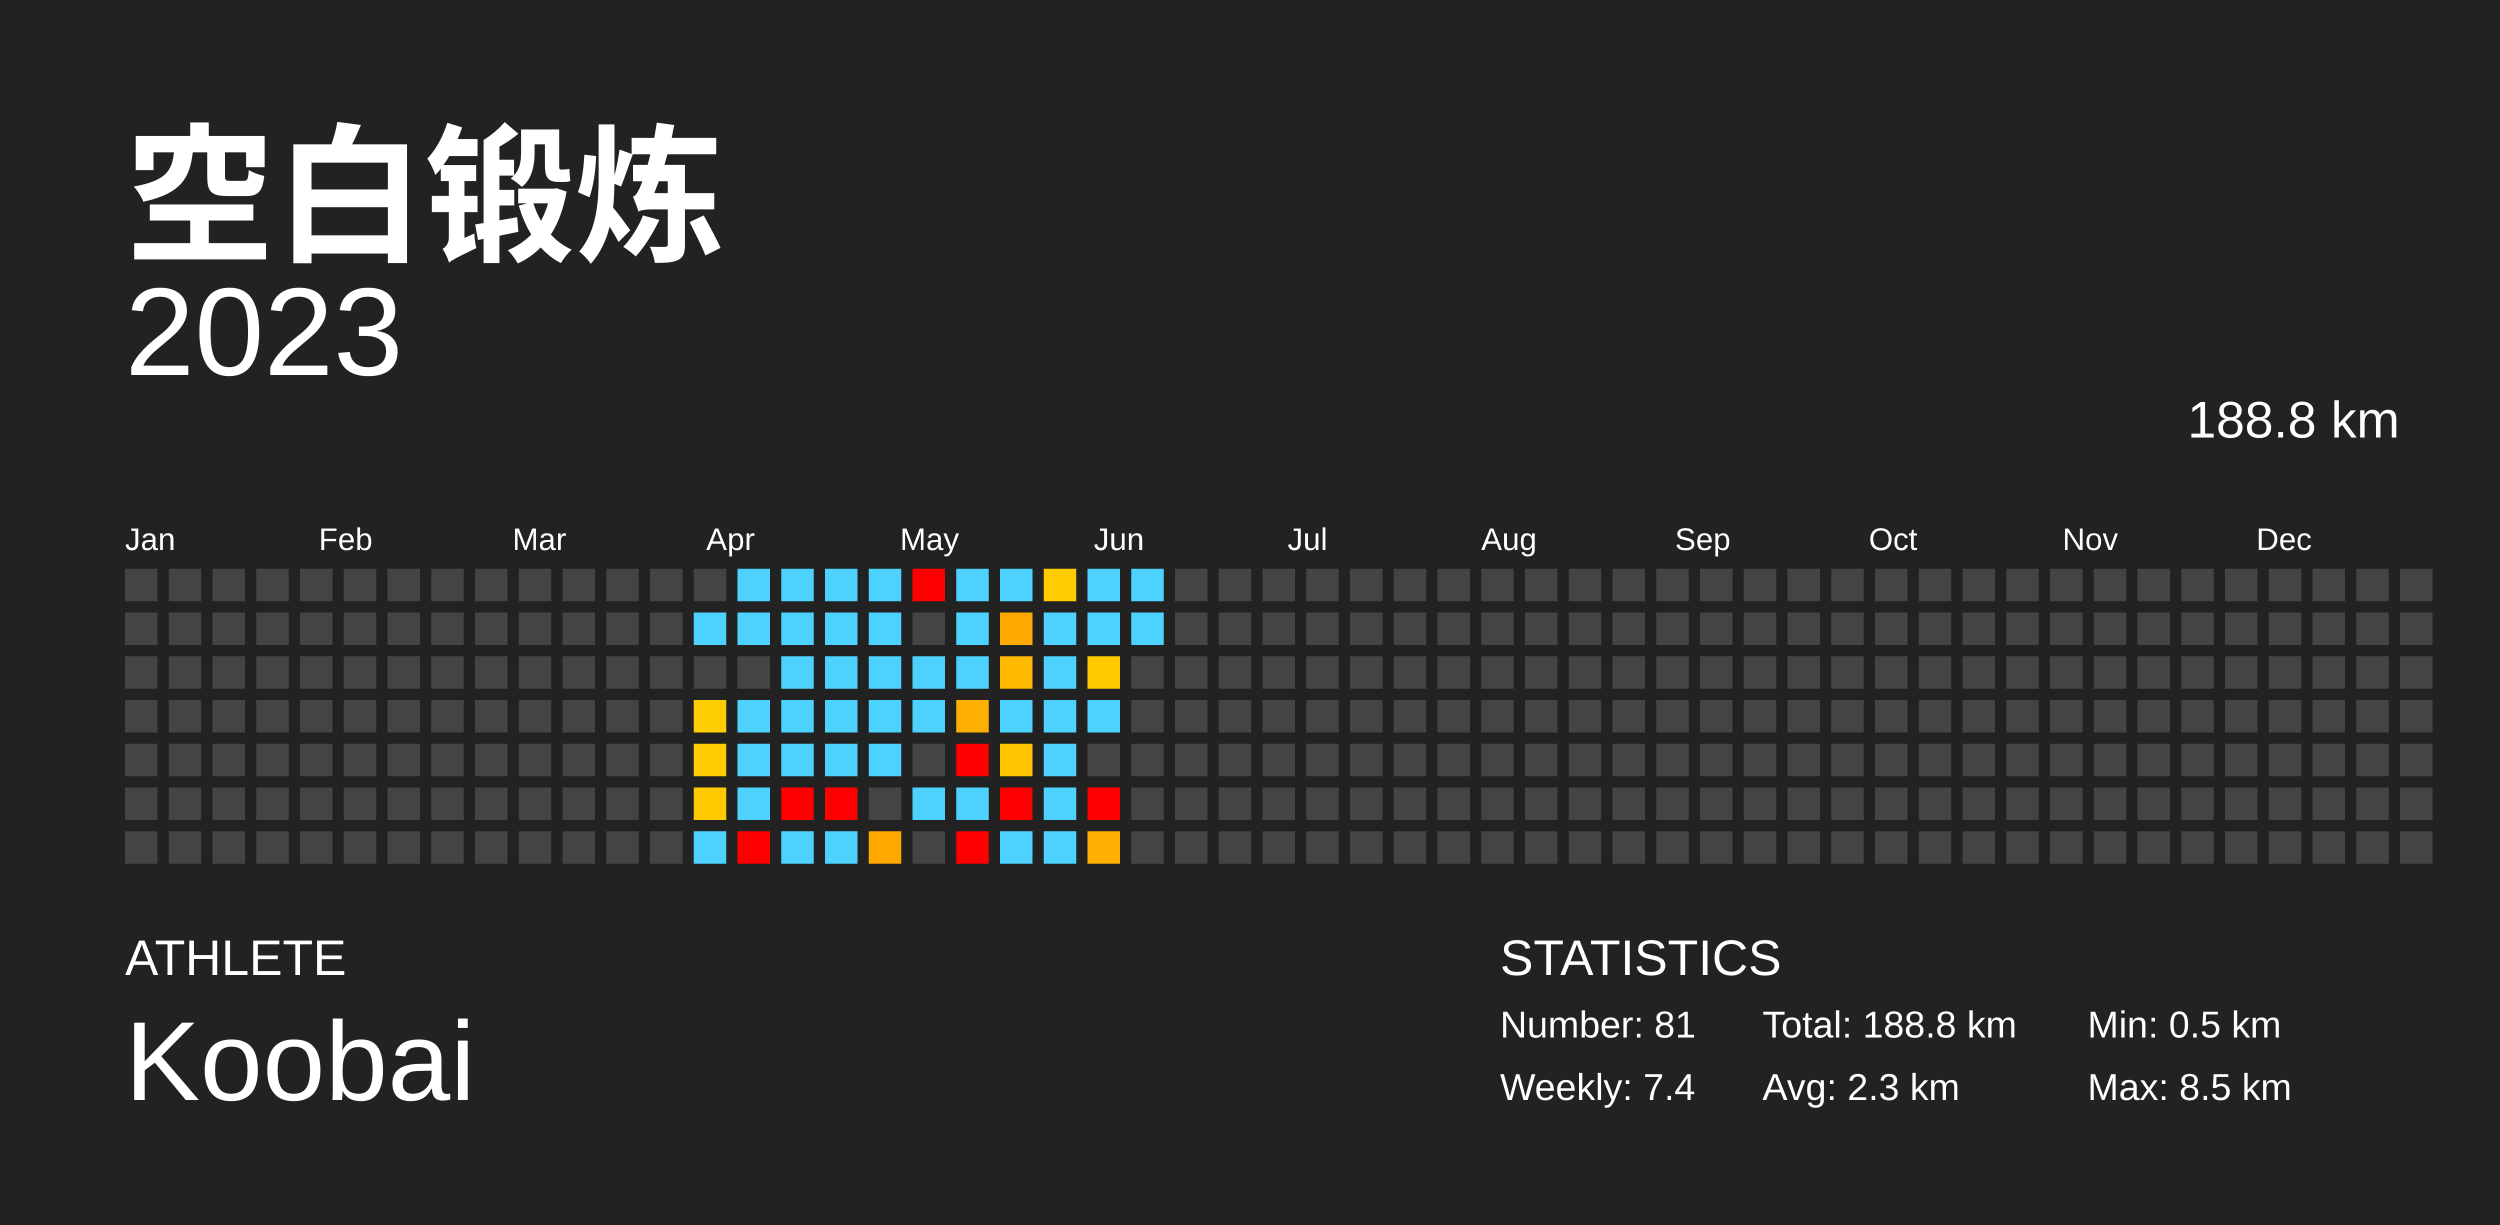
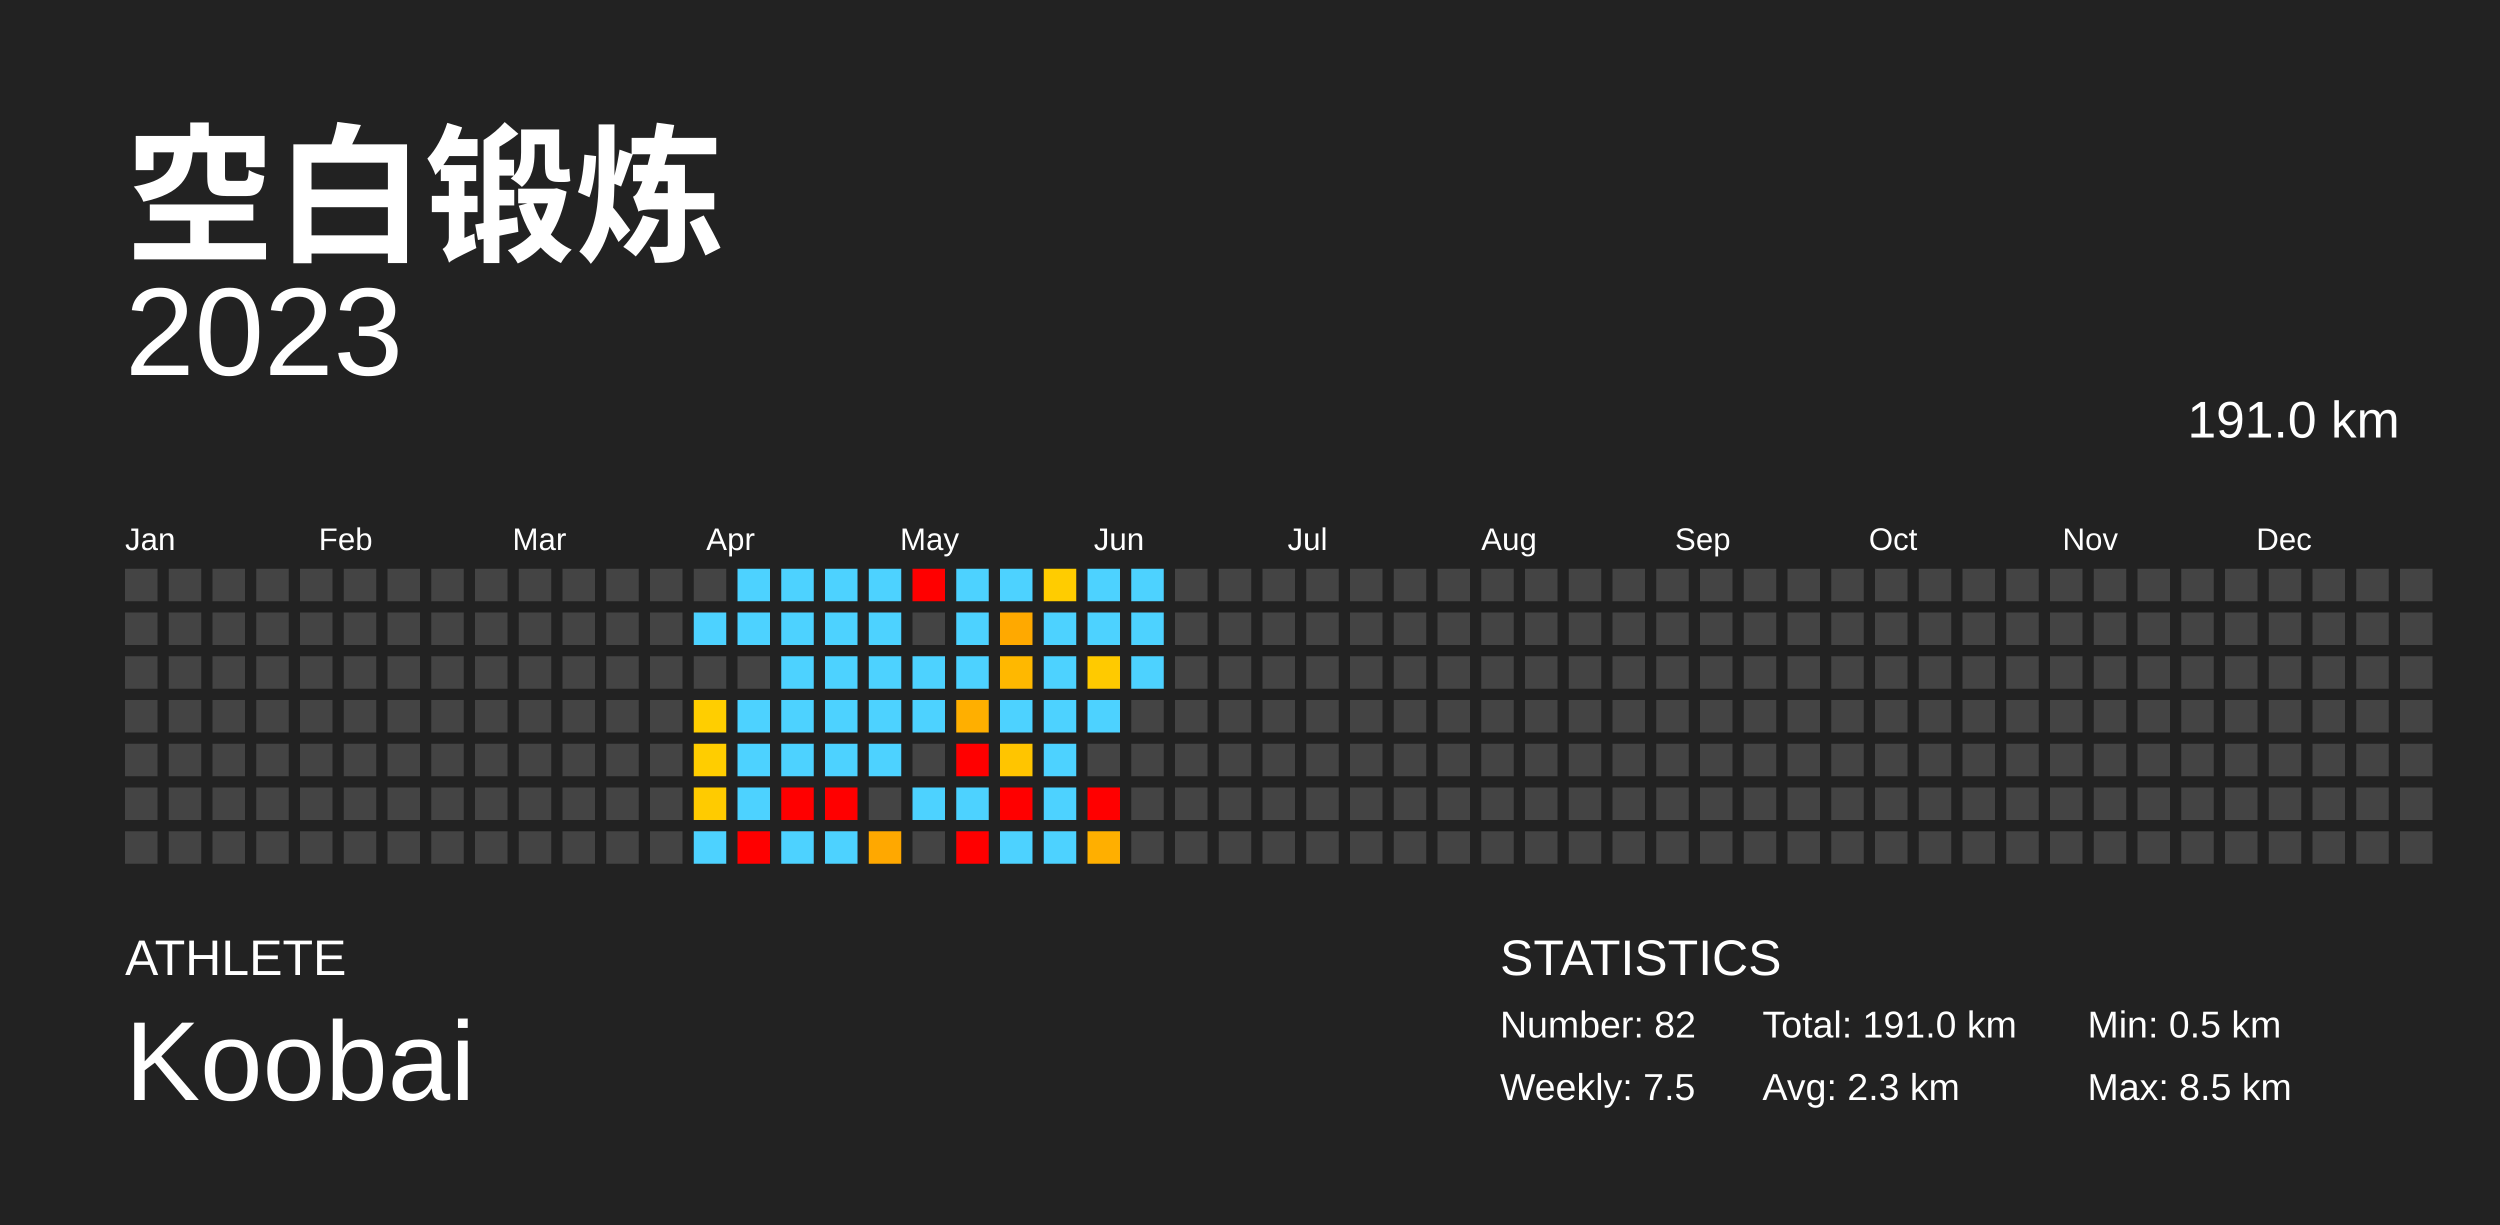
<svg xmlns="http://www.w3.org/2000/svg" baseProfile="full" height="98mm" version="1.1" viewBox="0,0,200,98" width="200mm">
  <defs />
  <rect fill="#222222" height="98" width="200" x="0" y="0" />
  <text fill="#FFFFFF" style="font-size:12px; font-family:Arial; font-weight:bold;" x="10" y="20">空白锻炼</text>
  <text fill="#FFFFFF" style="font-size:4px; font-family:Arial" x="10" y="78">ATHLETE</text>
  <text fill="#FFFFFF" style="font-size:9px; font-family:Arial" x="10" y="88">Koobai</text>
  <text fill="#FFFFFF" style="font-size:4px; font-family:Arial" x="120" y="78">STATISTICS</text>
-   <text fill="#FFFFFF" style="font-size:3px; font-family:Arial" x="120" y="83">Number: 81</text>
-   <text fill="#FFFFFF" style="font-size:3px; font-family:Arial" x="120" y="88">Weekly: 7.4</text>
-   <text fill="#FFFFFF" style="font-size:3px; font-family:Arial" x="141" y="83">Total: 188.8 km</text>
+   <text fill="#FFFFFF" style="font-size:3px; font-family:Arial" x="120" y="83">Number: 82</text>
+   <text fill="#FFFFFF" style="font-size:3px; font-family:Arial" x="120" y="88">Weekly: 7.5</text>
+   <text fill="#FFFFFF" style="font-size:3px; font-family:Arial" x="141" y="83">Total: 191.0 km</text>
  <text fill="#FFFFFF" style="font-size:3px; font-family:Arial" x="141" y="88">Avg: 2.3 km</text>
  <text fill="#FFFFFF" style="font-size:3px; font-family:Arial" x="167" y="83">Min: 0.5 km</text>
  <text fill="#FFFFFF" style="font-size:3px; font-family:Arial" x="167" y="88">Max: 8.5 km</text>
  <text alignment-baseline="hanging" fill="#FFFFFF" style="font-size:10.0px; font-family:Arial;" x="10" y="30">2023</text>
-   <text alignment-baseline="hanging" fill="#FFFFFF" style="font-size:4.125px; font-family:Arial;" x="175" y="35">188.8 km</text>
+   <text alignment-baseline="hanging" fill="#FFFFFF" style="font-size:4.125px; font-family:Arial;" x="175" y="35">191.0 km</text>
  <text fill="#FFFFFF" style="font-size:2.5px; font-family:Arial" x="10.0" y="44">Jan</text>
  <text fill="#FFFFFF" style="font-size:2.5px; font-family:Arial" x="25.5" y="44">Feb</text>
  <text fill="#FFFFFF" style="font-size:2.5px; font-family:Arial" x="41.0" y="44">Mar</text>
  <text fill="#FFFFFF" style="font-size:2.5px; font-family:Arial" x="56.5" y="44">Apr</text>
  <text fill="#FFFFFF" style="font-size:2.5px; font-family:Arial" x="72.0" y="44">May</text>
  <text fill="#FFFFFF" style="font-size:2.5px; font-family:Arial" x="87.5" y="44">Jun</text>
  <text fill="#FFFFFF" style="font-size:2.5px; font-family:Arial" x="103.0" y="44">Jul</text>
  <text fill="#FFFFFF" style="font-size:2.5px; font-family:Arial" x="118.5" y="44">Aug</text>
  <text fill="#FFFFFF" style="font-size:2.5px; font-family:Arial" x="134.0" y="44">Sep</text>
  <text fill="#FFFFFF" style="font-size:2.5px; font-family:Arial" x="149.5" y="44">Oct</text>
  <text fill="#FFFFFF" style="font-size:2.5px; font-family:Arial" x="165.0" y="44">Nov</text>
  <text fill="#FFFFFF" style="font-size:2.5px; font-family:Arial" x="180.5" y="44">Dec</text>
  <rect fill="#444444" height="2.6" width="2.6" x="10.0" y="45.5" />
  <rect fill="#444444" height="2.6" width="2.6" x="10.0" y="49.0" />
  <rect fill="#444444" height="2.6" width="2.6" x="10.0" y="52.5" />
  <rect fill="#444444" height="2.6" width="2.6" x="10.0" y="56.0" />
  <rect fill="#444444" height="2.6" width="2.6" x="10.0" y="59.5" />
  <rect fill="#444444" height="2.6" width="2.6" x="10.0" y="63.0" />
  <rect fill="#444444" height="2.6" width="2.6" x="10.0" y="66.5" />
  <rect fill="#444444" height="2.6" width="2.6" x="13.5" y="45.5" />
  <rect fill="#444444" height="2.6" width="2.6" x="13.5" y="49.0" />
  <rect fill="#444444" height="2.6" width="2.6" x="13.5" y="52.5" />
  <rect fill="#444444" height="2.6" width="2.6" x="13.5" y="56.0" />
  <rect fill="#444444" height="2.6" width="2.6" x="13.5" y="59.5" />
  <rect fill="#444444" height="2.6" width="2.6" x="13.5" y="63.0" />
  <rect fill="#444444" height="2.6" width="2.6" x="13.5" y="66.5" />
  <rect fill="#444444" height="2.6" width="2.6" x="17.0" y="45.5" />
  <rect fill="#444444" height="2.6" width="2.6" x="17.0" y="49.0" />
  <rect fill="#444444" height="2.6" width="2.6" x="17.0" y="52.5" />
  <rect fill="#444444" height="2.6" width="2.6" x="17.0" y="56.0" />
  <rect fill="#444444" height="2.6" width="2.6" x="17.0" y="59.5" />
  <rect fill="#444444" height="2.6" width="2.6" x="17.0" y="63.0" />
  <rect fill="#444444" height="2.6" width="2.6" x="17.0" y="66.5" />
  <rect fill="#444444" height="2.6" width="2.6" x="20.5" y="45.5" />
  <rect fill="#444444" height="2.6" width="2.6" x="20.5" y="49.0" />
  <rect fill="#444444" height="2.6" width="2.6" x="20.5" y="52.5" />
  <rect fill="#444444" height="2.6" width="2.6" x="20.5" y="56.0" />
  <rect fill="#444444" height="2.6" width="2.6" x="20.5" y="59.5" />
  <rect fill="#444444" height="2.6" width="2.6" x="20.5" y="63.0" />
  <rect fill="#444444" height="2.6" width="2.6" x="20.5" y="66.5" />
  <rect fill="#444444" height="2.6" width="2.6" x="24.0" y="45.5" />
  <rect fill="#444444" height="2.6" width="2.6" x="24.0" y="49.0" />
  <rect fill="#444444" height="2.6" width="2.6" x="24.0" y="52.5" />
  <rect fill="#444444" height="2.6" width="2.6" x="24.0" y="56.0" />
  <rect fill="#444444" height="2.6" width="2.6" x="24.0" y="59.5" />
  <rect fill="#444444" height="2.6" width="2.6" x="24.0" y="63.0" />
  <rect fill="#444444" height="2.6" width="2.6" x="24.0" y="66.5" />
  <rect fill="#444444" height="2.6" width="2.6" x="27.5" y="45.5" />
  <rect fill="#444444" height="2.6" width="2.6" x="27.5" y="49.0" />
  <rect fill="#444444" height="2.6" width="2.6" x="27.5" y="52.5" />
  <rect fill="#444444" height="2.6" width="2.6" x="27.5" y="56.0" />
  <rect fill="#444444" height="2.6" width="2.6" x="27.5" y="59.5" />
  <rect fill="#444444" height="2.6" width="2.6" x="27.5" y="63.0" />
  <rect fill="#444444" height="2.6" width="2.6" x="27.5" y="66.5" />
  <rect fill="#444444" height="2.6" width="2.6" x="31.0" y="45.5" />
  <rect fill="#444444" height="2.6" width="2.6" x="31.0" y="49.0" />
  <rect fill="#444444" height="2.6" width="2.6" x="31.0" y="52.5" />
  <rect fill="#444444" height="2.6" width="2.6" x="31.0" y="56.0" />
  <rect fill="#444444" height="2.6" width="2.6" x="31.0" y="59.5" />
  <rect fill="#444444" height="2.6" width="2.6" x="31.0" y="63.0" />
  <rect fill="#444444" height="2.6" width="2.6" x="31.0" y="66.5" />
  <rect fill="#444444" height="2.6" width="2.6" x="34.5" y="45.5" />
  <rect fill="#444444" height="2.6" width="2.6" x="34.5" y="49.0" />
  <rect fill="#444444" height="2.6" width="2.6" x="34.5" y="52.5" />
  <rect fill="#444444" height="2.6" width="2.6" x="34.5" y="56.0" />
  <rect fill="#444444" height="2.6" width="2.6" x="34.5" y="59.5" />
  <rect fill="#444444" height="2.6" width="2.6" x="34.5" y="63.0" />
  <rect fill="#444444" height="2.6" width="2.6" x="34.5" y="66.5" />
  <rect fill="#444444" height="2.6" width="2.6" x="38.0" y="45.5" />
  <rect fill="#444444" height="2.6" width="2.6" x="38.0" y="49.0" />
  <rect fill="#444444" height="2.6" width="2.6" x="38.0" y="52.5" />
  <rect fill="#444444" height="2.6" width="2.6" x="38.0" y="56.0" />
  <rect fill="#444444" height="2.6" width="2.6" x="38.0" y="59.5" />
  <rect fill="#444444" height="2.6" width="2.6" x="38.0" y="63.0" />
  <rect fill="#444444" height="2.6" width="2.6" x="38.0" y="66.5" />
  <rect fill="#444444" height="2.6" width="2.6" x="41.5" y="45.5" />
  <rect fill="#444444" height="2.6" width="2.6" x="41.5" y="49.0" />
  <rect fill="#444444" height="2.6" width="2.6" x="41.5" y="52.5" />
  <rect fill="#444444" height="2.6" width="2.6" x="41.5" y="56.0" />
  <rect fill="#444444" height="2.6" width="2.6" x="41.5" y="59.5" />
  <rect fill="#444444" height="2.6" width="2.6" x="41.5" y="63.0" />
  <rect fill="#444444" height="2.6" width="2.6" x="41.5" y="66.5" />
  <rect fill="#444444" height="2.6" width="2.6" x="45.0" y="45.5" />
  <rect fill="#444444" height="2.6" width="2.6" x="45.0" y="49.0" />
  <rect fill="#444444" height="2.6" width="2.6" x="45.0" y="52.5" />
  <rect fill="#444444" height="2.6" width="2.6" x="45.0" y="56.0" />
  <rect fill="#444444" height="2.6" width="2.6" x="45.0" y="59.5" />
  <rect fill="#444444" height="2.6" width="2.6" x="45.0" y="63.0" />
  <rect fill="#444444" height="2.6" width="2.6" x="45.0" y="66.5" />
  <rect fill="#444444" height="2.6" width="2.6" x="48.5" y="45.5" />
  <rect fill="#444444" height="2.6" width="2.6" x="48.5" y="49.0" />
  <rect fill="#444444" height="2.6" width="2.6" x="48.5" y="52.5" />
  <rect fill="#444444" height="2.6" width="2.6" x="48.5" y="56.0" />
  <rect fill="#444444" height="2.6" width="2.6" x="48.5" y="59.5" />
  <rect fill="#444444" height="2.6" width="2.6" x="48.5" y="63.0" />
  <rect fill="#444444" height="2.6" width="2.6" x="48.5" y="66.5" />
  <rect fill="#444444" height="2.6" width="2.6" x="52.0" y="45.5" />
  <rect fill="#444444" height="2.6" width="2.6" x="52.0" y="49.0" />
  <rect fill="#444444" height="2.6" width="2.6" x="52.0" y="52.5" />
  <rect fill="#444444" height="2.6" width="2.6" x="52.0" y="56.0" />
  <rect fill="#444444" height="2.6" width="2.6" x="52.0" y="59.5" />
  <rect fill="#444444" height="2.6" width="2.6" x="52.0" y="63.0" />
  <rect fill="#444444" height="2.6" width="2.6" x="52.0" y="66.5" />
  <rect fill="#444444" height="2.6" width="2.6" x="55.5" y="45.5" />
  <rect fill="#4dd2ff" height="2.6" width="2.6" x="55.5" y="49.0" />
  <rect fill="#444444" height="2.6" width="2.6" x="55.5" y="52.5" />
  <rect fill="#ffce00" height="2.6" width="2.6" x="55.5" y="56.0" />
  <rect fill="#ffcd00" height="2.6" width="2.6" x="55.5" y="59.5" />
  <rect fill="#ffcb00" height="2.6" width="2.6" x="55.5" y="63.0" />
  <rect fill="#4dd2ff" height="2.6" width="2.6" x="55.5" y="66.5" />
  <rect fill="#4dd2ff" height="2.6" width="2.6" x="59.0" y="45.5" />
  <rect fill="#4dd2ff" height="2.6" width="2.6" x="59.0" y="49.0" />
  <rect fill="#444444" height="2.6" width="2.6" x="59.0" y="52.5" />
  <rect fill="#4dd2ff" height="2.6" width="2.6" x="59.0" y="56.0" />
  <rect fill="#4dd2ff" height="2.6" width="2.6" x="59.0" y="59.5" />
  <rect fill="#4dd2ff" height="2.6" width="2.6" x="59.0" y="63.0" />
  <rect fill="red" height="2.6" width="2.6" x="59.0" y="66.5" />
  <rect fill="#4dd2ff" height="2.6" width="2.6" x="62.5" y="45.5" />
  <rect fill="#4dd2ff" height="2.6" width="2.6" x="62.5" y="49.0" />
  <rect fill="#4dd2ff" height="2.6" width="2.6" x="62.5" y="52.5" />
  <rect fill="#4dd2ff" height="2.6" width="2.6" x="62.5" y="56.0" />
  <rect fill="#4dd2ff" height="2.6" width="2.6" x="62.5" y="59.5" />
  <rect fill="red" height="2.6" width="2.6" x="62.5" y="63.0" />
  <rect fill="#4dd2ff" height="2.6" width="2.6" x="62.5" y="66.5" />
  <rect fill="#4dd2ff" height="2.6" width="2.6" x="66.0" y="45.5" />
  <rect fill="#4dd2ff" height="2.6" width="2.6" x="66.0" y="49.0" />
  <rect fill="#4dd2ff" height="2.6" width="2.6" x="66.0" y="52.5" />
  <rect fill="#4dd2ff" height="2.6" width="2.6" x="66.0" y="56.0" />
  <rect fill="#4dd2ff" height="2.6" width="2.6" x="66.0" y="59.5" />
  <rect fill="red" height="2.6" width="2.6" x="66.0" y="63.0" />
  <rect fill="#4dd2ff" height="2.6" width="2.6" x="66.0" y="66.5" />
  <rect fill="#4dd2ff" height="2.6" width="2.6" x="69.5" y="45.5" />
  <rect fill="#4dd2ff" height="2.6" width="2.6" x="69.5" y="49.0" />
  <rect fill="#4dd2ff" height="2.6" width="2.6" x="69.5" y="52.5" />
  <rect fill="#4dd2ff" height="2.6" width="2.6" x="69.5" y="56.0" />
  <rect fill="#4dd2ff" height="2.6" width="2.6" x="69.5" y="59.5" />
  <rect fill="#444444" height="2.6" width="2.6" x="69.5" y="63.0" />
  <rect fill="#ffa800" height="2.6" width="2.6" x="69.5" y="66.5" />
  <rect fill="red" height="2.6" width="2.6" x="73.0" y="45.5" />
  <rect fill="#444444" height="2.6" width="2.6" x="73.0" y="49.0" />
  <rect fill="#4dd2ff" height="2.6" width="2.6" x="73.0" y="52.5" />
  <rect fill="#4dd2ff" height="2.6" width="2.6" x="73.0" y="56.0" />
  <rect fill="#444444" height="2.6" width="2.6" x="73.0" y="59.5" />
  <rect fill="#4dd2ff" height="2.6" width="2.6" x="73.0" y="63.0" />
  <rect fill="#444444" height="2.6" width="2.6" x="73.0" y="66.5" />
  <rect fill="#4dd2ff" height="2.6" width="2.6" x="76.5" y="45.5" />
  <rect fill="#4dd2ff" height="2.6" width="2.6" x="76.5" y="49.0" />
  <rect fill="#4dd2ff" height="2.6" width="2.6" x="76.5" y="52.5" />
  <rect fill="#ffaf00" height="2.6" width="2.6" x="76.5" y="56.0" />
  <rect fill="red" height="2.6" width="2.6" x="76.5" y="59.5" />
  <rect fill="#4dd2ff" height="2.6" width="2.6" x="76.5" y="63.0" />
  <rect fill="red" height="2.6" width="2.6" x="76.5" y="66.5" />
  <rect fill="#4dd2ff" height="2.6" width="2.6" x="80.0" y="45.5" />
  <rect fill="#ffa900" height="2.6" width="2.6" x="80.0" y="49.0" />
  <rect fill="#ffb800" height="2.6" width="2.6" x="80.0" y="52.5" />
  <rect fill="#4dd2ff" height="2.6" width="2.6" x="80.0" y="56.0" />
  <rect fill="#ffc500" height="2.6" width="2.6" x="80.0" y="59.5" />
  <rect fill="red" height="2.6" width="2.6" x="80.0" y="63.0" />
  <rect fill="#4dd2ff" height="2.6" width="2.6" x="80.0" y="66.5" />
  <rect fill="#ffcc00" height="2.6" width="2.6" x="83.5" y="45.5" />
  <rect fill="#4dd2ff" height="2.6" width="2.6" x="83.5" y="49.0" />
  <rect fill="#4dd2ff" height="2.6" width="2.6" x="83.5" y="52.5" />
  <rect fill="#4dd2ff" height="2.6" width="2.6" x="83.5" y="56.0" />
  <rect fill="#4dd2ff" height="2.6" width="2.6" x="83.5" y="59.5" />
  <rect fill="#4dd2ff" height="2.6" width="2.6" x="83.5" y="63.0" />
  <rect fill="#4dd2ff" height="2.6" width="2.6" x="83.5" y="66.5" />
  <rect fill="#4dd2ff" height="2.6" width="2.6" x="87.0" y="45.5" />
  <rect fill="#4dd2ff" height="2.6" width="2.6" x="87.0" y="49.0" />
  <rect fill="#ffca00" height="2.6" width="2.6" x="87.0" y="52.5" />
  <rect fill="#4dd2ff" height="2.6" width="2.6" x="87.0" y="56.0" />
  <rect fill="#444444" height="2.6" width="2.6" x="87.0" y="59.5" />
  <rect fill="red" height="2.6" width="2.6" x="87.0" y="63.0" />
  <rect fill="#ffaf00" height="2.6" width="2.6" x="87.0" y="66.5" />
  <rect fill="#4dd2ff" height="2.6" width="2.6" x="90.5" y="45.5" />
  <rect fill="#4dd2ff" height="2.6" width="2.6" x="90.5" y="49.0" />
-   <rect fill="#444444" height="2.6" width="2.6" x="90.5" y="52.5" />
+   <rect fill="#4dd2ff" height="2.6" width="2.6" x="90.5" y="52.5" />
  <rect fill="#444444" height="2.6" width="2.6" x="90.5" y="56.0" />
  <rect fill="#444444" height="2.6" width="2.6" x="90.5" y="59.5" />
  <rect fill="#444444" height="2.6" width="2.6" x="90.5" y="63.0" />
  <rect fill="#444444" height="2.6" width="2.6" x="90.5" y="66.5" />
  <rect fill="#444444" height="2.6" width="2.6" x="94.0" y="45.5" />
  <rect fill="#444444" height="2.6" width="2.6" x="94.0" y="49.0" />
  <rect fill="#444444" height="2.6" width="2.6" x="94.0" y="52.5" />
  <rect fill="#444444" height="2.6" width="2.6" x="94.0" y="56.0" />
  <rect fill="#444444" height="2.6" width="2.6" x="94.0" y="59.5" />
  <rect fill="#444444" height="2.6" width="2.6" x="94.0" y="63.0" />
  <rect fill="#444444" height="2.6" width="2.6" x="94.0" y="66.5" />
  <rect fill="#444444" height="2.6" width="2.6" x="97.5" y="45.5" />
  <rect fill="#444444" height="2.6" width="2.6" x="97.5" y="49.0" />
  <rect fill="#444444" height="2.6" width="2.6" x="97.5" y="52.5" />
  <rect fill="#444444" height="2.6" width="2.6" x="97.5" y="56.0" />
  <rect fill="#444444" height="2.6" width="2.6" x="97.5" y="59.5" />
  <rect fill="#444444" height="2.6" width="2.6" x="97.5" y="63.0" />
  <rect fill="#444444" height="2.6" width="2.6" x="97.5" y="66.5" />
  <rect fill="#444444" height="2.6" width="2.6" x="101.0" y="45.5" />
  <rect fill="#444444" height="2.6" width="2.6" x="101.0" y="49.0" />
  <rect fill="#444444" height="2.6" width="2.6" x="101.0" y="52.5" />
  <rect fill="#444444" height="2.6" width="2.6" x="101.0" y="56.0" />
  <rect fill="#444444" height="2.6" width="2.6" x="101.0" y="59.5" />
  <rect fill="#444444" height="2.6" width="2.6" x="101.0" y="63.0" />
  <rect fill="#444444" height="2.6" width="2.6" x="101.0" y="66.5" />
  <rect fill="#444444" height="2.6" width="2.6" x="104.5" y="45.5" />
  <rect fill="#444444" height="2.6" width="2.6" x="104.5" y="49.0" />
  <rect fill="#444444" height="2.6" width="2.6" x="104.5" y="52.5" />
  <rect fill="#444444" height="2.6" width="2.6" x="104.5" y="56.0" />
  <rect fill="#444444" height="2.6" width="2.6" x="104.5" y="59.5" />
  <rect fill="#444444" height="2.6" width="2.6" x="104.5" y="63.0" />
  <rect fill="#444444" height="2.6" width="2.6" x="104.5" y="66.5" />
  <rect fill="#444444" height="2.6" width="2.6" x="108.0" y="45.5" />
  <rect fill="#444444" height="2.6" width="2.6" x="108.0" y="49.0" />
  <rect fill="#444444" height="2.6" width="2.6" x="108.0" y="52.5" />
  <rect fill="#444444" height="2.6" width="2.6" x="108.0" y="56.0" />
  <rect fill="#444444" height="2.6" width="2.6" x="108.0" y="59.5" />
  <rect fill="#444444" height="2.6" width="2.6" x="108.0" y="63.0" />
  <rect fill="#444444" height="2.6" width="2.6" x="108.0" y="66.5" />
  <rect fill="#444444" height="2.6" width="2.6" x="111.5" y="45.5" />
  <rect fill="#444444" height="2.6" width="2.6" x="111.5" y="49.0" />
  <rect fill="#444444" height="2.6" width="2.6" x="111.5" y="52.5" />
  <rect fill="#444444" height="2.6" width="2.6" x="111.5" y="56.0" />
  <rect fill="#444444" height="2.6" width="2.6" x="111.5" y="59.5" />
  <rect fill="#444444" height="2.6" width="2.6" x="111.5" y="63.0" />
  <rect fill="#444444" height="2.6" width="2.6" x="111.5" y="66.5" />
  <rect fill="#444444" height="2.6" width="2.6" x="115.0" y="45.5" />
  <rect fill="#444444" height="2.6" width="2.6" x="115.0" y="49.0" />
  <rect fill="#444444" height="2.6" width="2.6" x="115.0" y="52.5" />
  <rect fill="#444444" height="2.6" width="2.6" x="115.0" y="56.0" />
  <rect fill="#444444" height="2.6" width="2.6" x="115.0" y="59.5" />
  <rect fill="#444444" height="2.6" width="2.6" x="115.0" y="63.0" />
  <rect fill="#444444" height="2.6" width="2.6" x="115.0" y="66.5" />
  <rect fill="#444444" height="2.6" width="2.6" x="118.5" y="45.5" />
  <rect fill="#444444" height="2.6" width="2.6" x="118.5" y="49.0" />
  <rect fill="#444444" height="2.6" width="2.6" x="118.5" y="52.5" />
  <rect fill="#444444" height="2.6" width="2.6" x="118.5" y="56.0" />
  <rect fill="#444444" height="2.6" width="2.6" x="118.5" y="59.5" />
  <rect fill="#444444" height="2.6" width="2.6" x="118.5" y="63.0" />
  <rect fill="#444444" height="2.6" width="2.6" x="118.5" y="66.5" />
  <rect fill="#444444" height="2.6" width="2.6" x="122.0" y="45.5" />
  <rect fill="#444444" height="2.6" width="2.6" x="122.0" y="49.0" />
  <rect fill="#444444" height="2.6" width="2.6" x="122.0" y="52.5" />
  <rect fill="#444444" height="2.6" width="2.6" x="122.0" y="56.0" />
  <rect fill="#444444" height="2.6" width="2.6" x="122.0" y="59.5" />
  <rect fill="#444444" height="2.6" width="2.6" x="122.0" y="63.0" />
  <rect fill="#444444" height="2.6" width="2.6" x="122.0" y="66.5" />
  <rect fill="#444444" height="2.6" width="2.6" x="125.5" y="45.5" />
  <rect fill="#444444" height="2.6" width="2.6" x="125.5" y="49.0" />
  <rect fill="#444444" height="2.6" width="2.6" x="125.5" y="52.5" />
  <rect fill="#444444" height="2.6" width="2.6" x="125.5" y="56.0" />
  <rect fill="#444444" height="2.6" width="2.6" x="125.5" y="59.5" />
  <rect fill="#444444" height="2.6" width="2.6" x="125.5" y="63.0" />
  <rect fill="#444444" height="2.6" width="2.6" x="125.5" y="66.5" />
  <rect fill="#444444" height="2.6" width="2.6" x="129.0" y="45.5" />
  <rect fill="#444444" height="2.6" width="2.6" x="129.0" y="49.0" />
  <rect fill="#444444" height="2.6" width="2.6" x="129.0" y="52.5" />
  <rect fill="#444444" height="2.6" width="2.6" x="129.0" y="56.0" />
  <rect fill="#444444" height="2.6" width="2.6" x="129.0" y="59.5" />
  <rect fill="#444444" height="2.6" width="2.6" x="129.0" y="63.0" />
  <rect fill="#444444" height="2.6" width="2.6" x="129.0" y="66.5" />
  <rect fill="#444444" height="2.6" width="2.6" x="132.5" y="45.5" />
  <rect fill="#444444" height="2.6" width="2.6" x="132.5" y="49.0" />
  <rect fill="#444444" height="2.6" width="2.6" x="132.5" y="52.5" />
  <rect fill="#444444" height="2.6" width="2.6" x="132.5" y="56.0" />
  <rect fill="#444444" height="2.6" width="2.6" x="132.5" y="59.5" />
  <rect fill="#444444" height="2.6" width="2.6" x="132.5" y="63.0" />
  <rect fill="#444444" height="2.6" width="2.6" x="132.5" y="66.5" />
  <rect fill="#444444" height="2.6" width="2.6" x="136.0" y="45.5" />
  <rect fill="#444444" height="2.6" width="2.6" x="136.0" y="49.0" />
  <rect fill="#444444" height="2.6" width="2.6" x="136.0" y="52.5" />
  <rect fill="#444444" height="2.6" width="2.6" x="136.0" y="56.0" />
  <rect fill="#444444" height="2.6" width="2.6" x="136.0" y="59.5" />
  <rect fill="#444444" height="2.6" width="2.6" x="136.0" y="63.0" />
  <rect fill="#444444" height="2.6" width="2.6" x="136.0" y="66.5" />
  <rect fill="#444444" height="2.6" width="2.6" x="139.5" y="45.5" />
  <rect fill="#444444" height="2.6" width="2.6" x="139.5" y="49.0" />
  <rect fill="#444444" height="2.6" width="2.6" x="139.5" y="52.5" />
  <rect fill="#444444" height="2.6" width="2.6" x="139.5" y="56.0" />
  <rect fill="#444444" height="2.6" width="2.6" x="139.5" y="59.5" />
  <rect fill="#444444" height="2.6" width="2.6" x="139.5" y="63.0" />
  <rect fill="#444444" height="2.6" width="2.6" x="139.5" y="66.5" />
  <rect fill="#444444" height="2.6" width="2.6" x="143.0" y="45.5" />
  <rect fill="#444444" height="2.6" width="2.6" x="143.0" y="49.0" />
  <rect fill="#444444" height="2.6" width="2.6" x="143.0" y="52.5" />
  <rect fill="#444444" height="2.6" width="2.6" x="143.0" y="56.0" />
  <rect fill="#444444" height="2.6" width="2.6" x="143.0" y="59.5" />
  <rect fill="#444444" height="2.6" width="2.6" x="143.0" y="63.0" />
  <rect fill="#444444" height="2.6" width="2.6" x="143.0" y="66.5" />
  <rect fill="#444444" height="2.6" width="2.6" x="146.5" y="45.5" />
  <rect fill="#444444" height="2.6" width="2.6" x="146.5" y="49.0" />
  <rect fill="#444444" height="2.6" width="2.6" x="146.5" y="52.5" />
  <rect fill="#444444" height="2.6" width="2.6" x="146.5" y="56.0" />
  <rect fill="#444444" height="2.6" width="2.6" x="146.5" y="59.5" />
  <rect fill="#444444" height="2.6" width="2.6" x="146.5" y="63.0" />
  <rect fill="#444444" height="2.6" width="2.6" x="146.5" y="66.5" />
  <rect fill="#444444" height="2.6" width="2.6" x="150.0" y="45.5" />
  <rect fill="#444444" height="2.6" width="2.6" x="150.0" y="49.0" />
  <rect fill="#444444" height="2.6" width="2.6" x="150.0" y="52.5" />
  <rect fill="#444444" height="2.6" width="2.6" x="150.0" y="56.0" />
  <rect fill="#444444" height="2.6" width="2.6" x="150.0" y="59.5" />
  <rect fill="#444444" height="2.6" width="2.6" x="150.0" y="63.0" />
  <rect fill="#444444" height="2.6" width="2.6" x="150.0" y="66.5" />
  <rect fill="#444444" height="2.6" width="2.6" x="153.5" y="45.5" />
  <rect fill="#444444" height="2.6" width="2.6" x="153.5" y="49.0" />
  <rect fill="#444444" height="2.6" width="2.6" x="153.5" y="52.5" />
  <rect fill="#444444" height="2.6" width="2.6" x="153.5" y="56.0" />
  <rect fill="#444444" height="2.6" width="2.6" x="153.5" y="59.5" />
  <rect fill="#444444" height="2.6" width="2.6" x="153.5" y="63.0" />
  <rect fill="#444444" height="2.6" width="2.6" x="153.5" y="66.5" />
  <rect fill="#444444" height="2.6" width="2.6" x="157.0" y="45.5" />
  <rect fill="#444444" height="2.6" width="2.6" x="157.0" y="49.0" />
  <rect fill="#444444" height="2.6" width="2.6" x="157.0" y="52.5" />
  <rect fill="#444444" height="2.6" width="2.6" x="157.0" y="56.0" />
  <rect fill="#444444" height="2.6" width="2.6" x="157.0" y="59.5" />
  <rect fill="#444444" height="2.6" width="2.6" x="157.0" y="63.0" />
  <rect fill="#444444" height="2.6" width="2.6" x="157.0" y="66.5" />
  <rect fill="#444444" height="2.6" width="2.6" x="160.5" y="45.5" />
  <rect fill="#444444" height="2.6" width="2.6" x="160.5" y="49.0" />
  <rect fill="#444444" height="2.6" width="2.6" x="160.5" y="52.5" />
  <rect fill="#444444" height="2.6" width="2.6" x="160.5" y="56.0" />
  <rect fill="#444444" height="2.6" width="2.6" x="160.5" y="59.5" />
  <rect fill="#444444" height="2.6" width="2.6" x="160.5" y="63.0" />
  <rect fill="#444444" height="2.6" width="2.6" x="160.5" y="66.5" />
  <rect fill="#444444" height="2.6" width="2.6" x="164.0" y="45.5" />
  <rect fill="#444444" height="2.6" width="2.6" x="164.0" y="49.0" />
  <rect fill="#444444" height="2.6" width="2.6" x="164.0" y="52.5" />
  <rect fill="#444444" height="2.6" width="2.6" x="164.0" y="56.0" />
  <rect fill="#444444" height="2.6" width="2.6" x="164.0" y="59.5" />
  <rect fill="#444444" height="2.6" width="2.6" x="164.0" y="63.0" />
  <rect fill="#444444" height="2.6" width="2.6" x="164.0" y="66.5" />
  <rect fill="#444444" height="2.6" width="2.6" x="167.5" y="45.5" />
  <rect fill="#444444" height="2.6" width="2.6" x="167.5" y="49.0" />
  <rect fill="#444444" height="2.6" width="2.6" x="167.5" y="52.5" />
  <rect fill="#444444" height="2.6" width="2.6" x="167.5" y="56.0" />
  <rect fill="#444444" height="2.6" width="2.6" x="167.5" y="59.5" />
  <rect fill="#444444" height="2.6" width="2.6" x="167.5" y="63.0" />
  <rect fill="#444444" height="2.6" width="2.6" x="167.5" y="66.5" />
  <rect fill="#444444" height="2.6" width="2.6" x="171.0" y="45.5" />
  <rect fill="#444444" height="2.6" width="2.6" x="171.0" y="49.0" />
  <rect fill="#444444" height="2.6" width="2.6" x="171.0" y="52.5" />
  <rect fill="#444444" height="2.6" width="2.6" x="171.0" y="56.0" />
  <rect fill="#444444" height="2.6" width="2.6" x="171.0" y="59.5" />
  <rect fill="#444444" height="2.6" width="2.6" x="171.0" y="63.0" />
  <rect fill="#444444" height="2.6" width="2.6" x="171.0" y="66.5" />
  <rect fill="#444444" height="2.6" width="2.6" x="174.5" y="45.5" />
  <rect fill="#444444" height="2.6" width="2.6" x="174.5" y="49.0" />
  <rect fill="#444444" height="2.6" width="2.6" x="174.5" y="52.5" />
  <rect fill="#444444" height="2.6" width="2.6" x="174.5" y="56.0" />
  <rect fill="#444444" height="2.6" width="2.6" x="174.5" y="59.5" />
  <rect fill="#444444" height="2.6" width="2.6" x="174.5" y="63.0" />
  <rect fill="#444444" height="2.6" width="2.6" x="174.5" y="66.5" />
  <rect fill="#444444" height="2.6" width="2.6" x="178.0" y="45.5" />
  <rect fill="#444444" height="2.6" width="2.6" x="178.0" y="49.0" />
  <rect fill="#444444" height="2.6" width="2.6" x="178.0" y="52.5" />
  <rect fill="#444444" height="2.6" width="2.6" x="178.0" y="56.0" />
  <rect fill="#444444" height="2.6" width="2.6" x="178.0" y="59.5" />
  <rect fill="#444444" height="2.6" width="2.6" x="178.0" y="63.0" />
  <rect fill="#444444" height="2.6" width="2.6" x="178.0" y="66.5" />
  <rect fill="#444444" height="2.6" width="2.6" x="181.5" y="45.5" />
  <rect fill="#444444" height="2.6" width="2.6" x="181.5" y="49.0" />
  <rect fill="#444444" height="2.6" width="2.6" x="181.5" y="52.5" />
  <rect fill="#444444" height="2.6" width="2.6" x="181.5" y="56.0" />
  <rect fill="#444444" height="2.6" width="2.6" x="181.5" y="59.5" />
  <rect fill="#444444" height="2.6" width="2.6" x="181.5" y="63.0" />
  <rect fill="#444444" height="2.6" width="2.6" x="181.5" y="66.5" />
  <rect fill="#444444" height="2.6" width="2.6" x="185.0" y="45.5" />
  <rect fill="#444444" height="2.6" width="2.6" x="185.0" y="49.0" />
  <rect fill="#444444" height="2.6" width="2.6" x="185.0" y="52.5" />
  <rect fill="#444444" height="2.6" width="2.6" x="185.0" y="56.0" />
  <rect fill="#444444" height="2.6" width="2.6" x="185.0" y="59.5" />
  <rect fill="#444444" height="2.6" width="2.6" x="185.0" y="63.0" />
  <rect fill="#444444" height="2.6" width="2.6" x="185.0" y="66.5" />
  <rect fill="#444444" height="2.6" width="2.6" x="188.5" y="45.5" />
  <rect fill="#444444" height="2.6" width="2.6" x="188.5" y="49.0" />
  <rect fill="#444444" height="2.6" width="2.6" x="188.5" y="52.5" />
  <rect fill="#444444" height="2.6" width="2.6" x="188.5" y="56.0" />
  <rect fill="#444444" height="2.6" width="2.6" x="188.5" y="59.5" />
  <rect fill="#444444" height="2.6" width="2.6" x="188.5" y="63.0" />
  <rect fill="#444444" height="2.6" width="2.6" x="188.5" y="66.5" />
  <rect fill="#444444" height="2.6" width="2.6" x="192.0" y="45.5" />
  <rect fill="#444444" height="2.6" width="2.6" x="192.0" y="49.0" />
  <rect fill="#444444" height="2.6" width="2.6" x="192.0" y="52.5" />
  <rect fill="#444444" height="2.6" width="2.6" x="192.0" y="56.0" />
  <rect fill="#444444" height="2.6" width="2.6" x="192.0" y="59.5" />
  <rect fill="#444444" height="2.6" width="2.6" x="192.0" y="63.0" />
  <rect fill="#444444" height="2.6" width="2.6" x="192.0" y="66.5" />
</svg>
